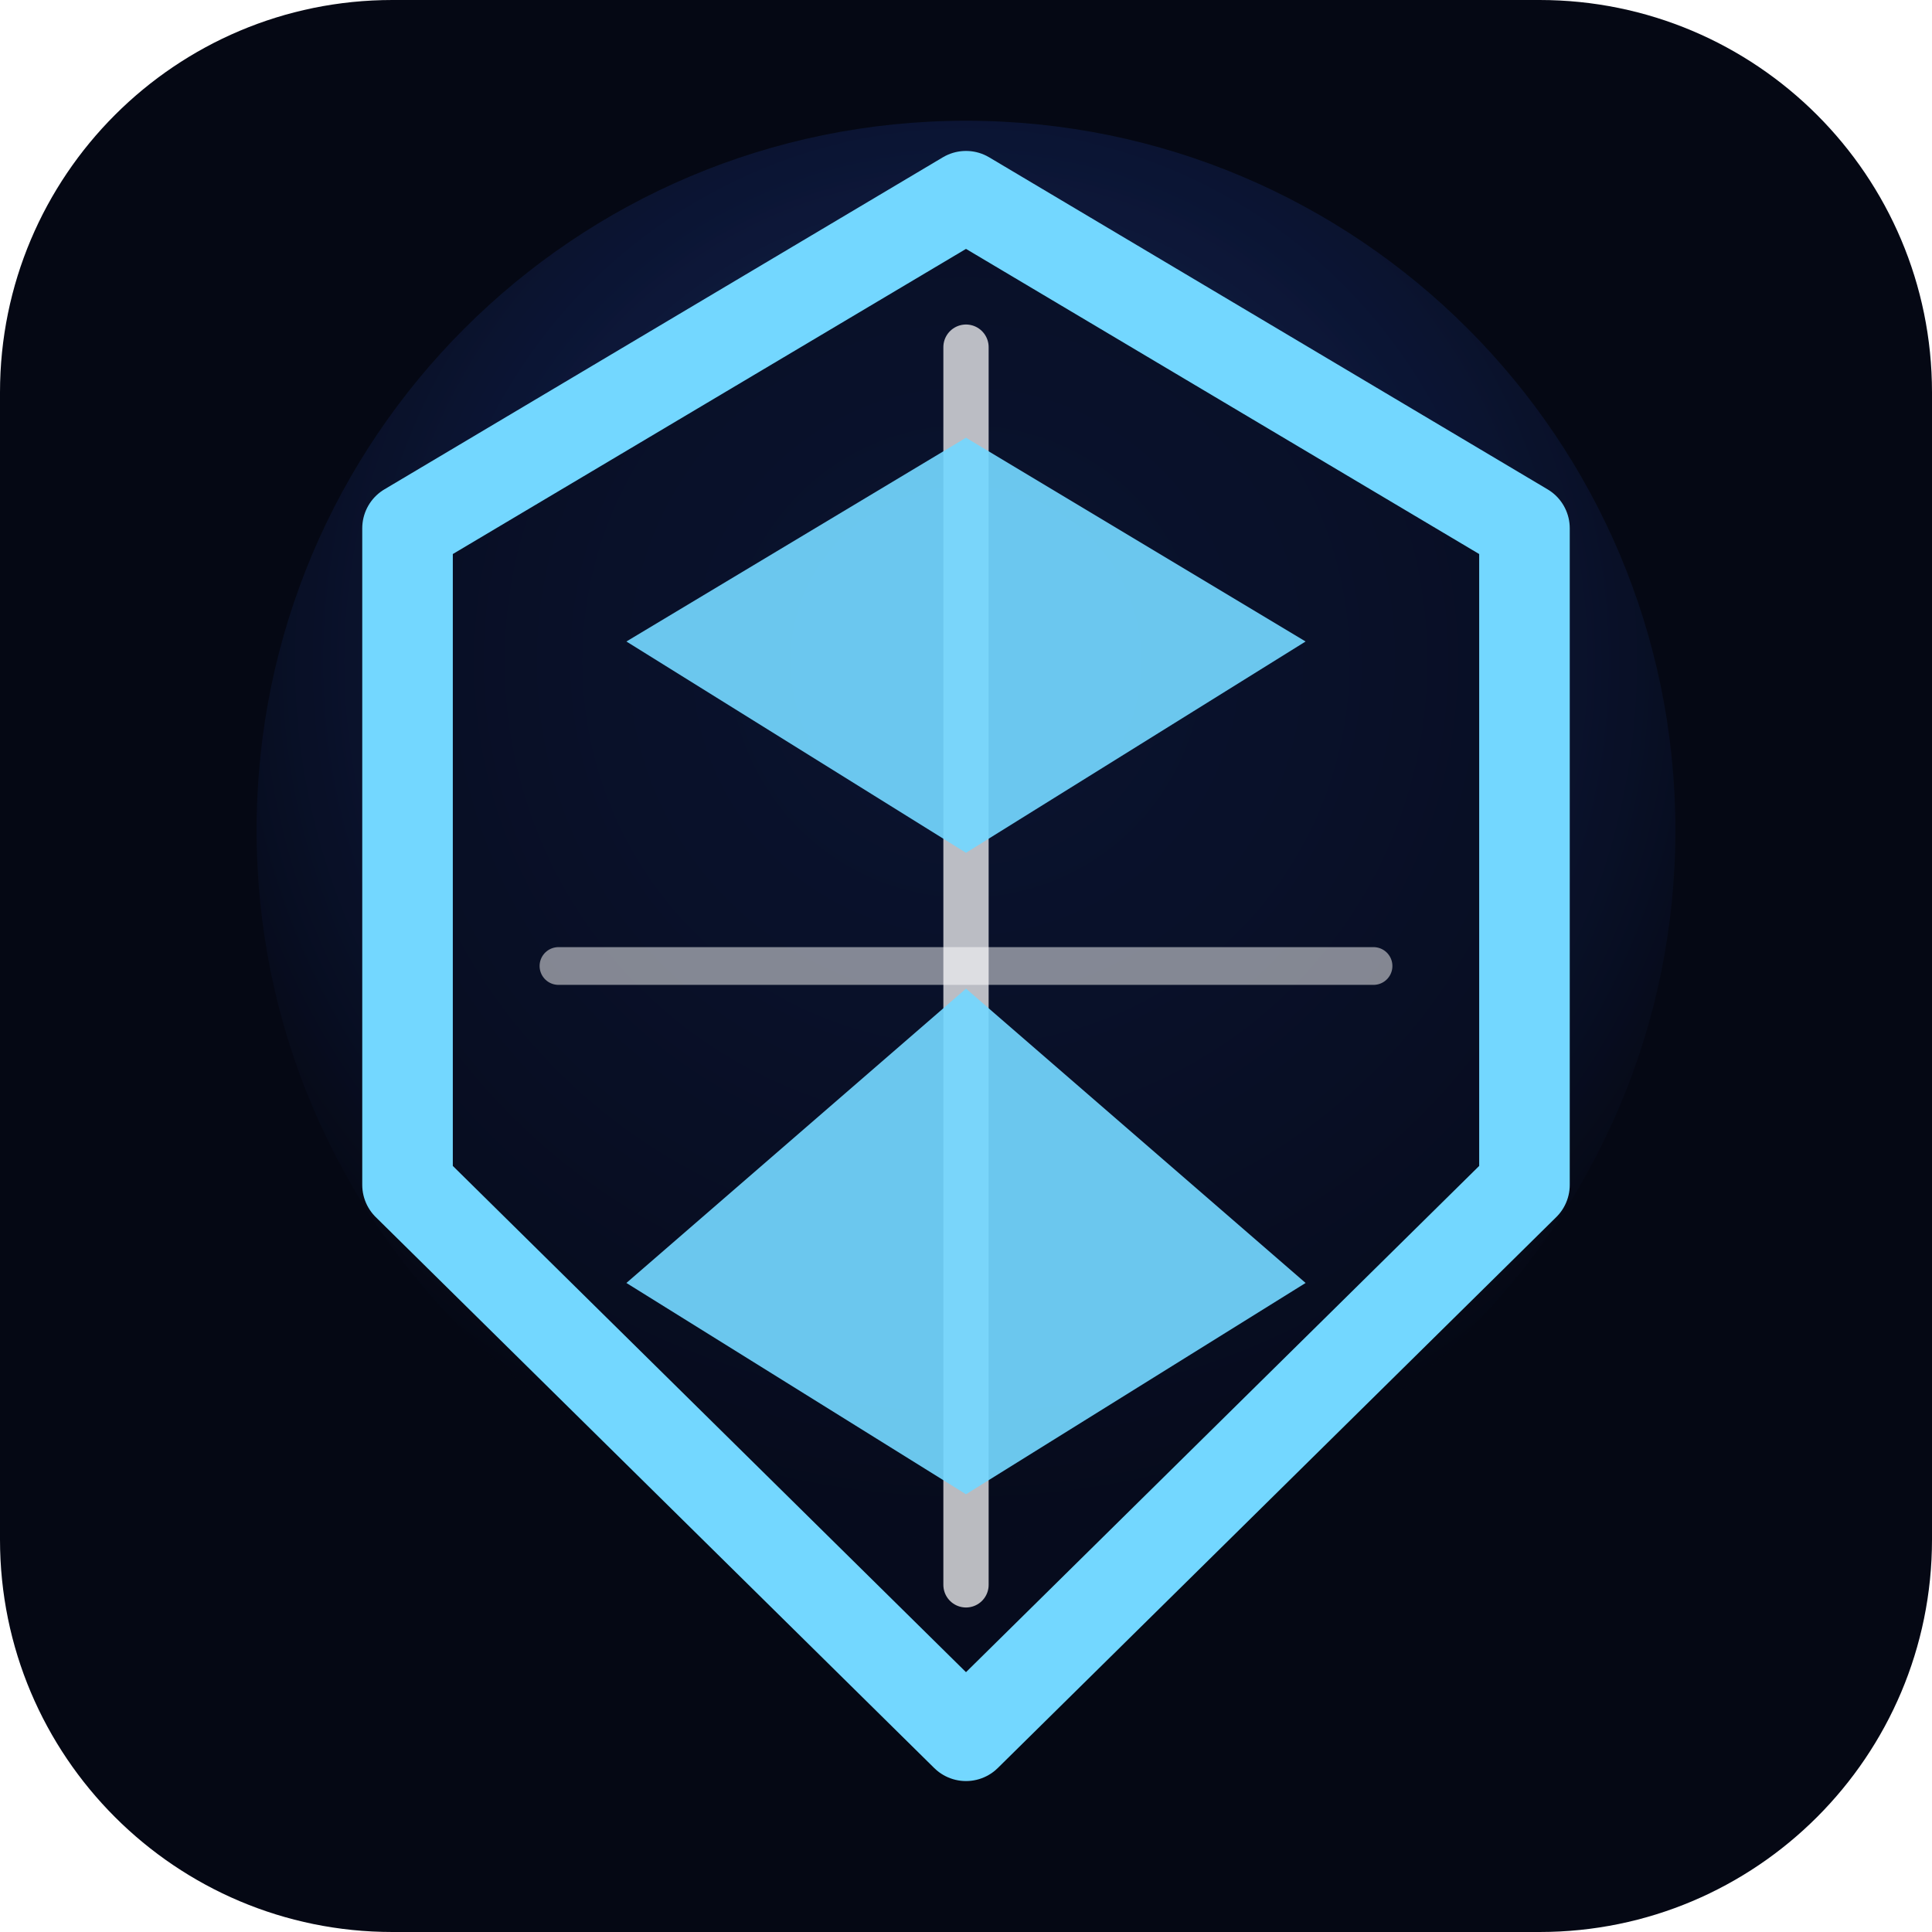
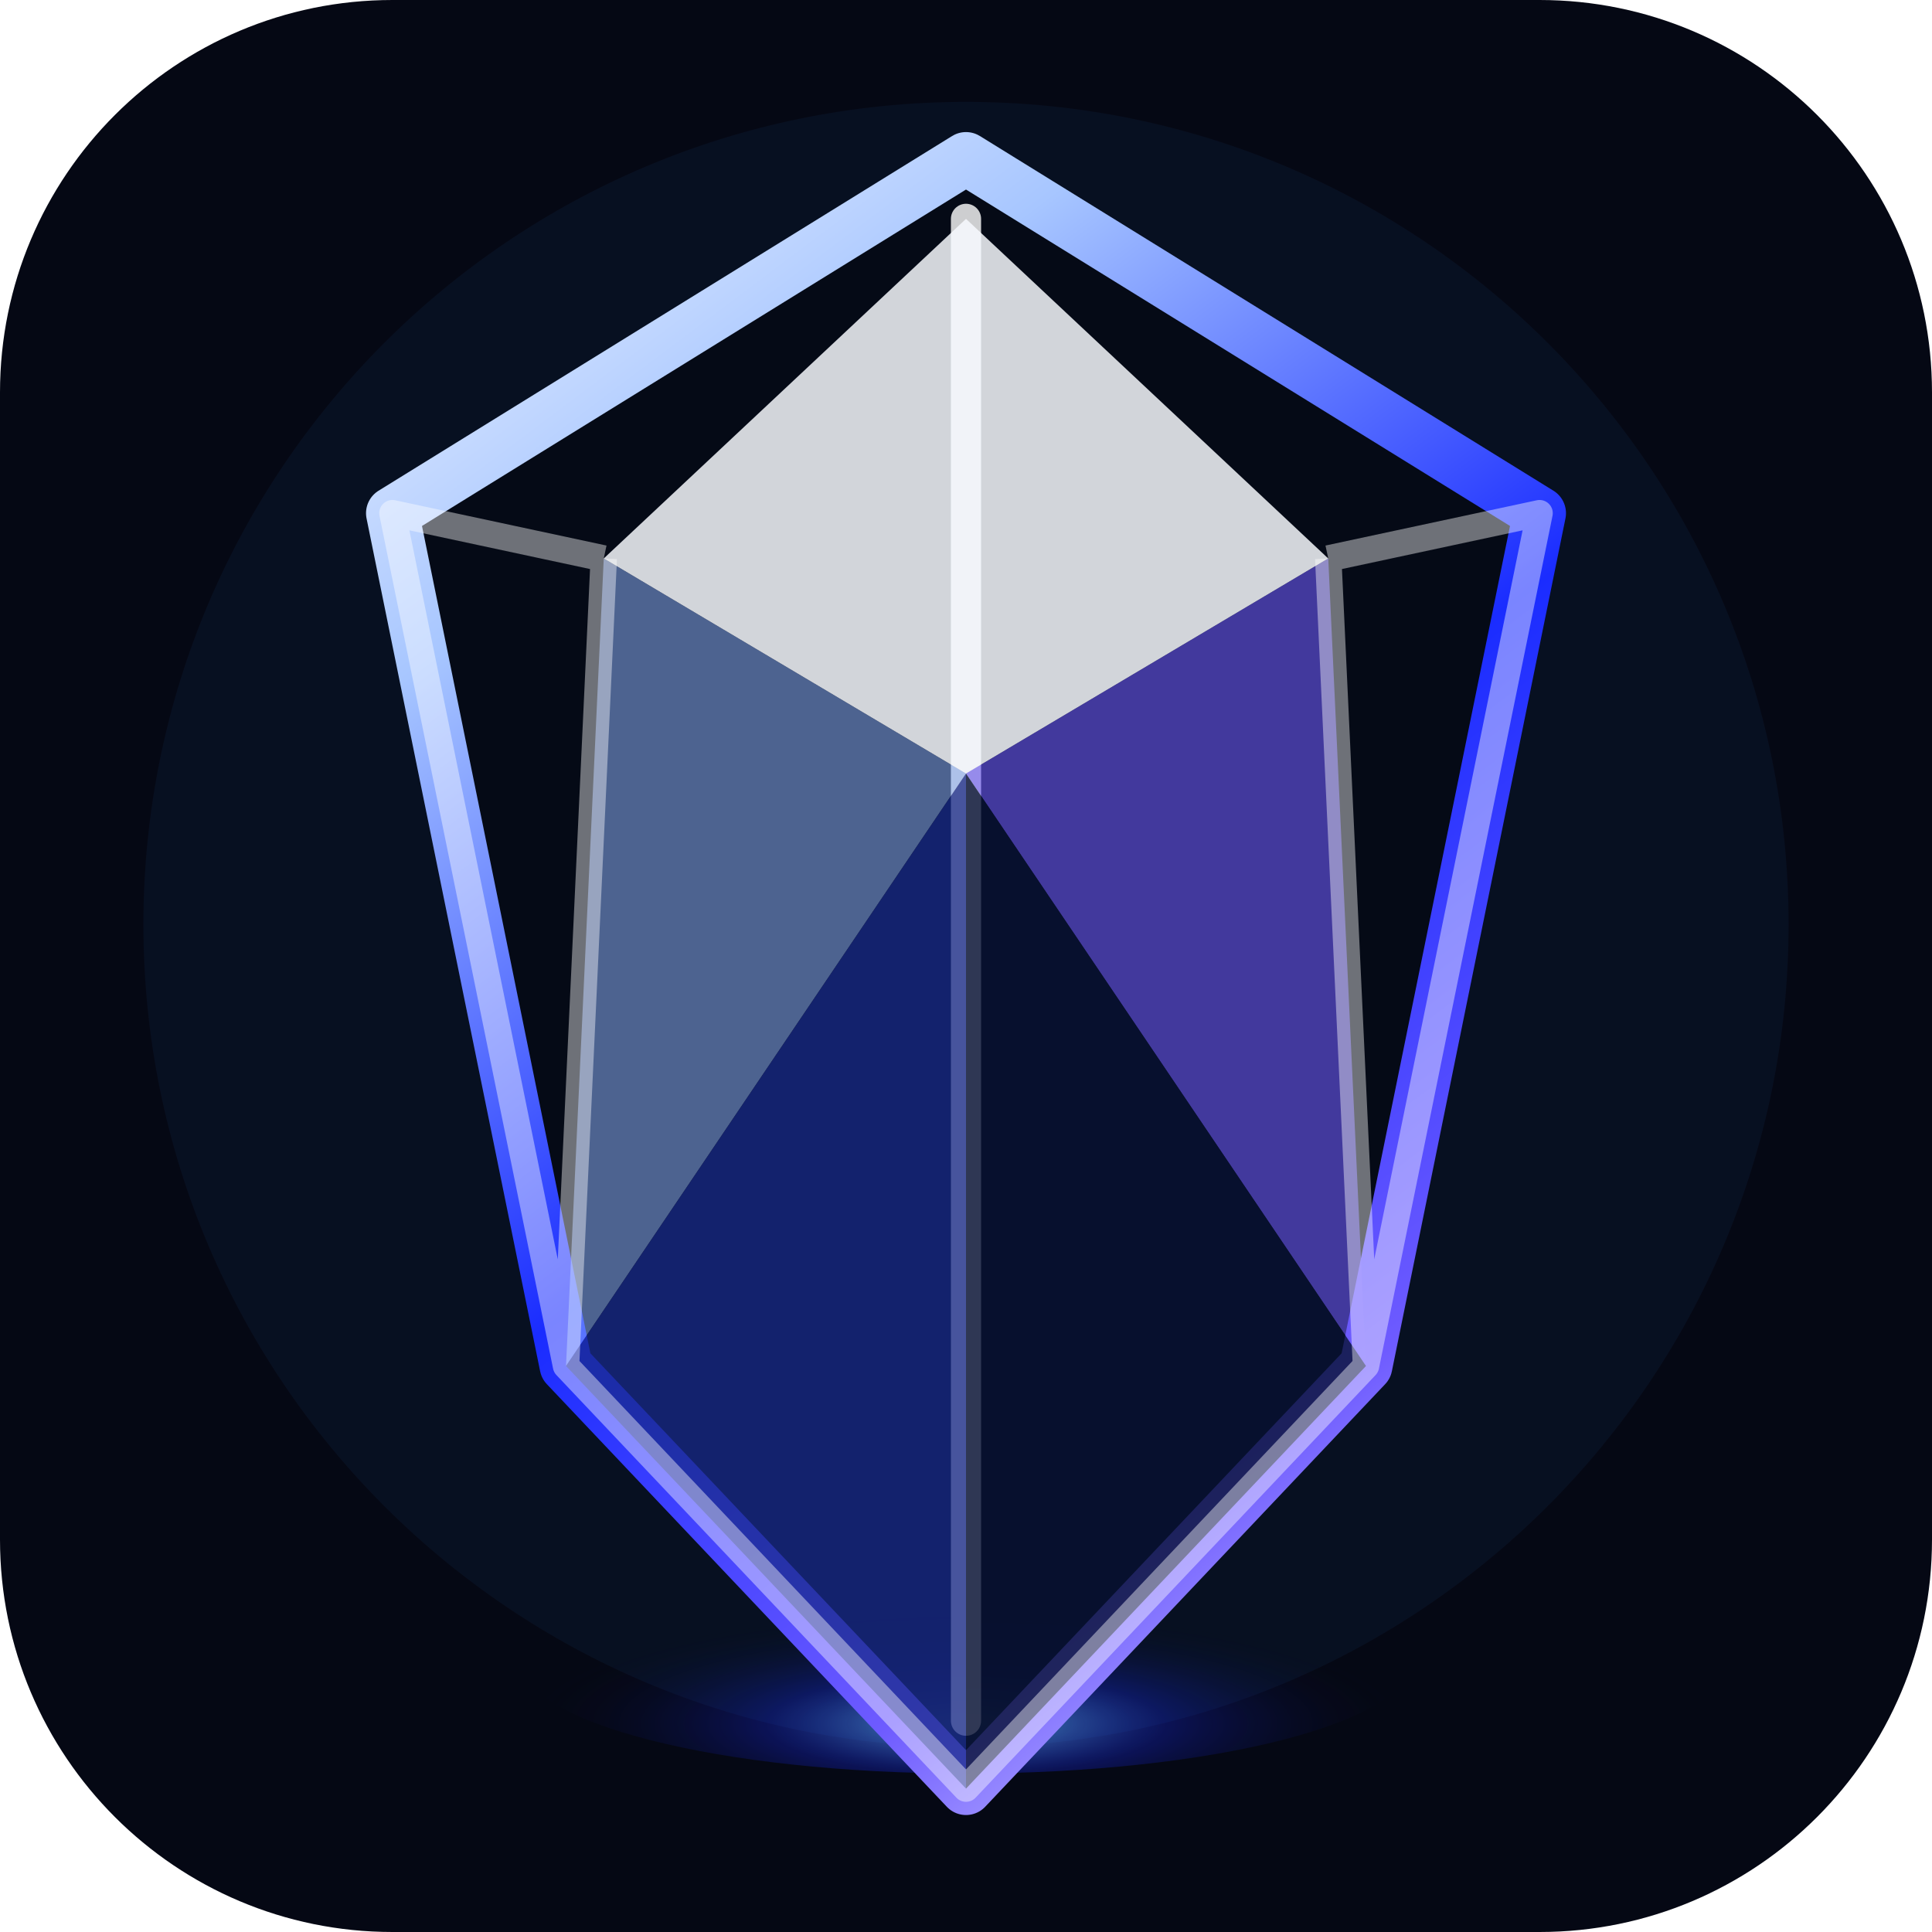
<svg xmlns="http://www.w3.org/2000/svg" viewBox="0 0 512 512">
  <defs>
-     <linearGradient id="g" x1="88" y1="44" x2="424" y2="468">
-       <stop stop-color="#73D7FF" />
-       <stop offset=".52" stop-color="#7C3AED" />
-       <stop offset="1" stop-color="#F472B6" />
+     <linearGradient id="edge" x1="96" y1="42" x2="416" y2="468" gradientUnits="userSpaceOnUse">
+       <stop stop-color="#F8FAFF" />
+       <stop offset=".22" stop-color="#A7C6FF" />
+       <stop offset=".52" stop-color="#1A2CFF" />
+       <stop offset=".78" stop-color="#6E5BFF" />
+       <stop offset="1" stop-color="#F8FAFF" />
    </linearGradient>
-     <radialGradient id="r" cx="50%" cy="38%" r="60%">
-       <stop stop-color="#1E3A8A" stop-opacity=".7" />
-       <stop offset="1" stop-color="#050814" />
+     <linearGradient id="core" x1="145" y1="86" x2="367" y2="438" gradientUnits="userSpaceOnUse">
+       <stop stop-color="#FFFFFF" stop-opacity=".95" />
+       <stop offset=".27" stop-color="#8FB4FF" stop-opacity=".72" />
+       <stop offset=".58" stop-color="#17227A" stop-opacity=".66" />
+       <stop offset="1" stop-color="#050814" stop-opacity=".95" />
+     </linearGradient>
+     <radialGradient id="glow" cx="50%" cy="78%" r="50%">
+       <stop stop-color="#73D7FF" stop-opacity=".75" />
+       <stop offset=".45" stop-color="#1A2CFF" stop-opacity=".28" />
+       <stop offset="1" stop-color="#050814" stop-opacity="0" />
    </radialGradient>
  </defs>
  <rect width="512" height="512" rx="104" fill="#050814" />
-   <circle cx="256" cy="220" r="188" fill="url(#r)" opacity=".8" />
-   <path d="M256 52 404 140v174L256 460 108 314V140L256 52Z" fill="rgba(8,13,32,.72)" stroke="url(#g)" stroke-width="24" stroke-linejoin="round" />
-   <path d="M256 92v328" stroke="rgba(255,255,255,.72)" stroke-width="12" stroke-linecap="round" />
-   <path d="M166 170 256 116l90 54-90 56-90-56Zm0 170 90 56 90-56-90-78-90 78Z" fill="url(#g)" opacity=".92" />
-   <path d="M148 256h216" stroke="rgba(255,255,255,.5)" stroke-width="10" stroke-linecap="round" />
+   <circle cx="256" cy="245" r="218" fill="#081022" opacity=".92" />
+   <ellipse cx="256" cy="440" rx="118" ry="30" fill="url(#glow)" />
+   <path d="M256 42 408 136 362 362 256 474 150 362 104 136 256 42Z" fill="rgba(5,8,20,.78)" stroke="url(#edge)" stroke-width="14" stroke-linejoin="round" />
+   <path d="M256 58v398" stroke="rgba(255,255,255,.8)" stroke-width="8" stroke-linecap="round" />
+   <path d="M256 58 160 148 256 205 352 148 256 58Z" fill="#F8FAFF" opacity=".84" />
+   <path d="M160 148 150 362 256 205Z" fill="#8FB4FF" opacity=".52" />
+   <path d="M352 148 362 362 256 205Z" fill="#6E5BFF" opacity=".58" />
+   <path d="M150 362 256 474 256 205Z" fill="#182A8B" opacity=".74" />
+   <path d="M362 362 256 474 256 205Z" fill="#071135" opacity=".8" />
+   <path d="M160 148 104 136 150 362m202-214 56-12-46 226M160 148l-10 214 106 112 106-112-10-214" fill="none" stroke="rgba(255,255,255,.42)" stroke-width="7" stroke-linejoin="round" />
</svg>
